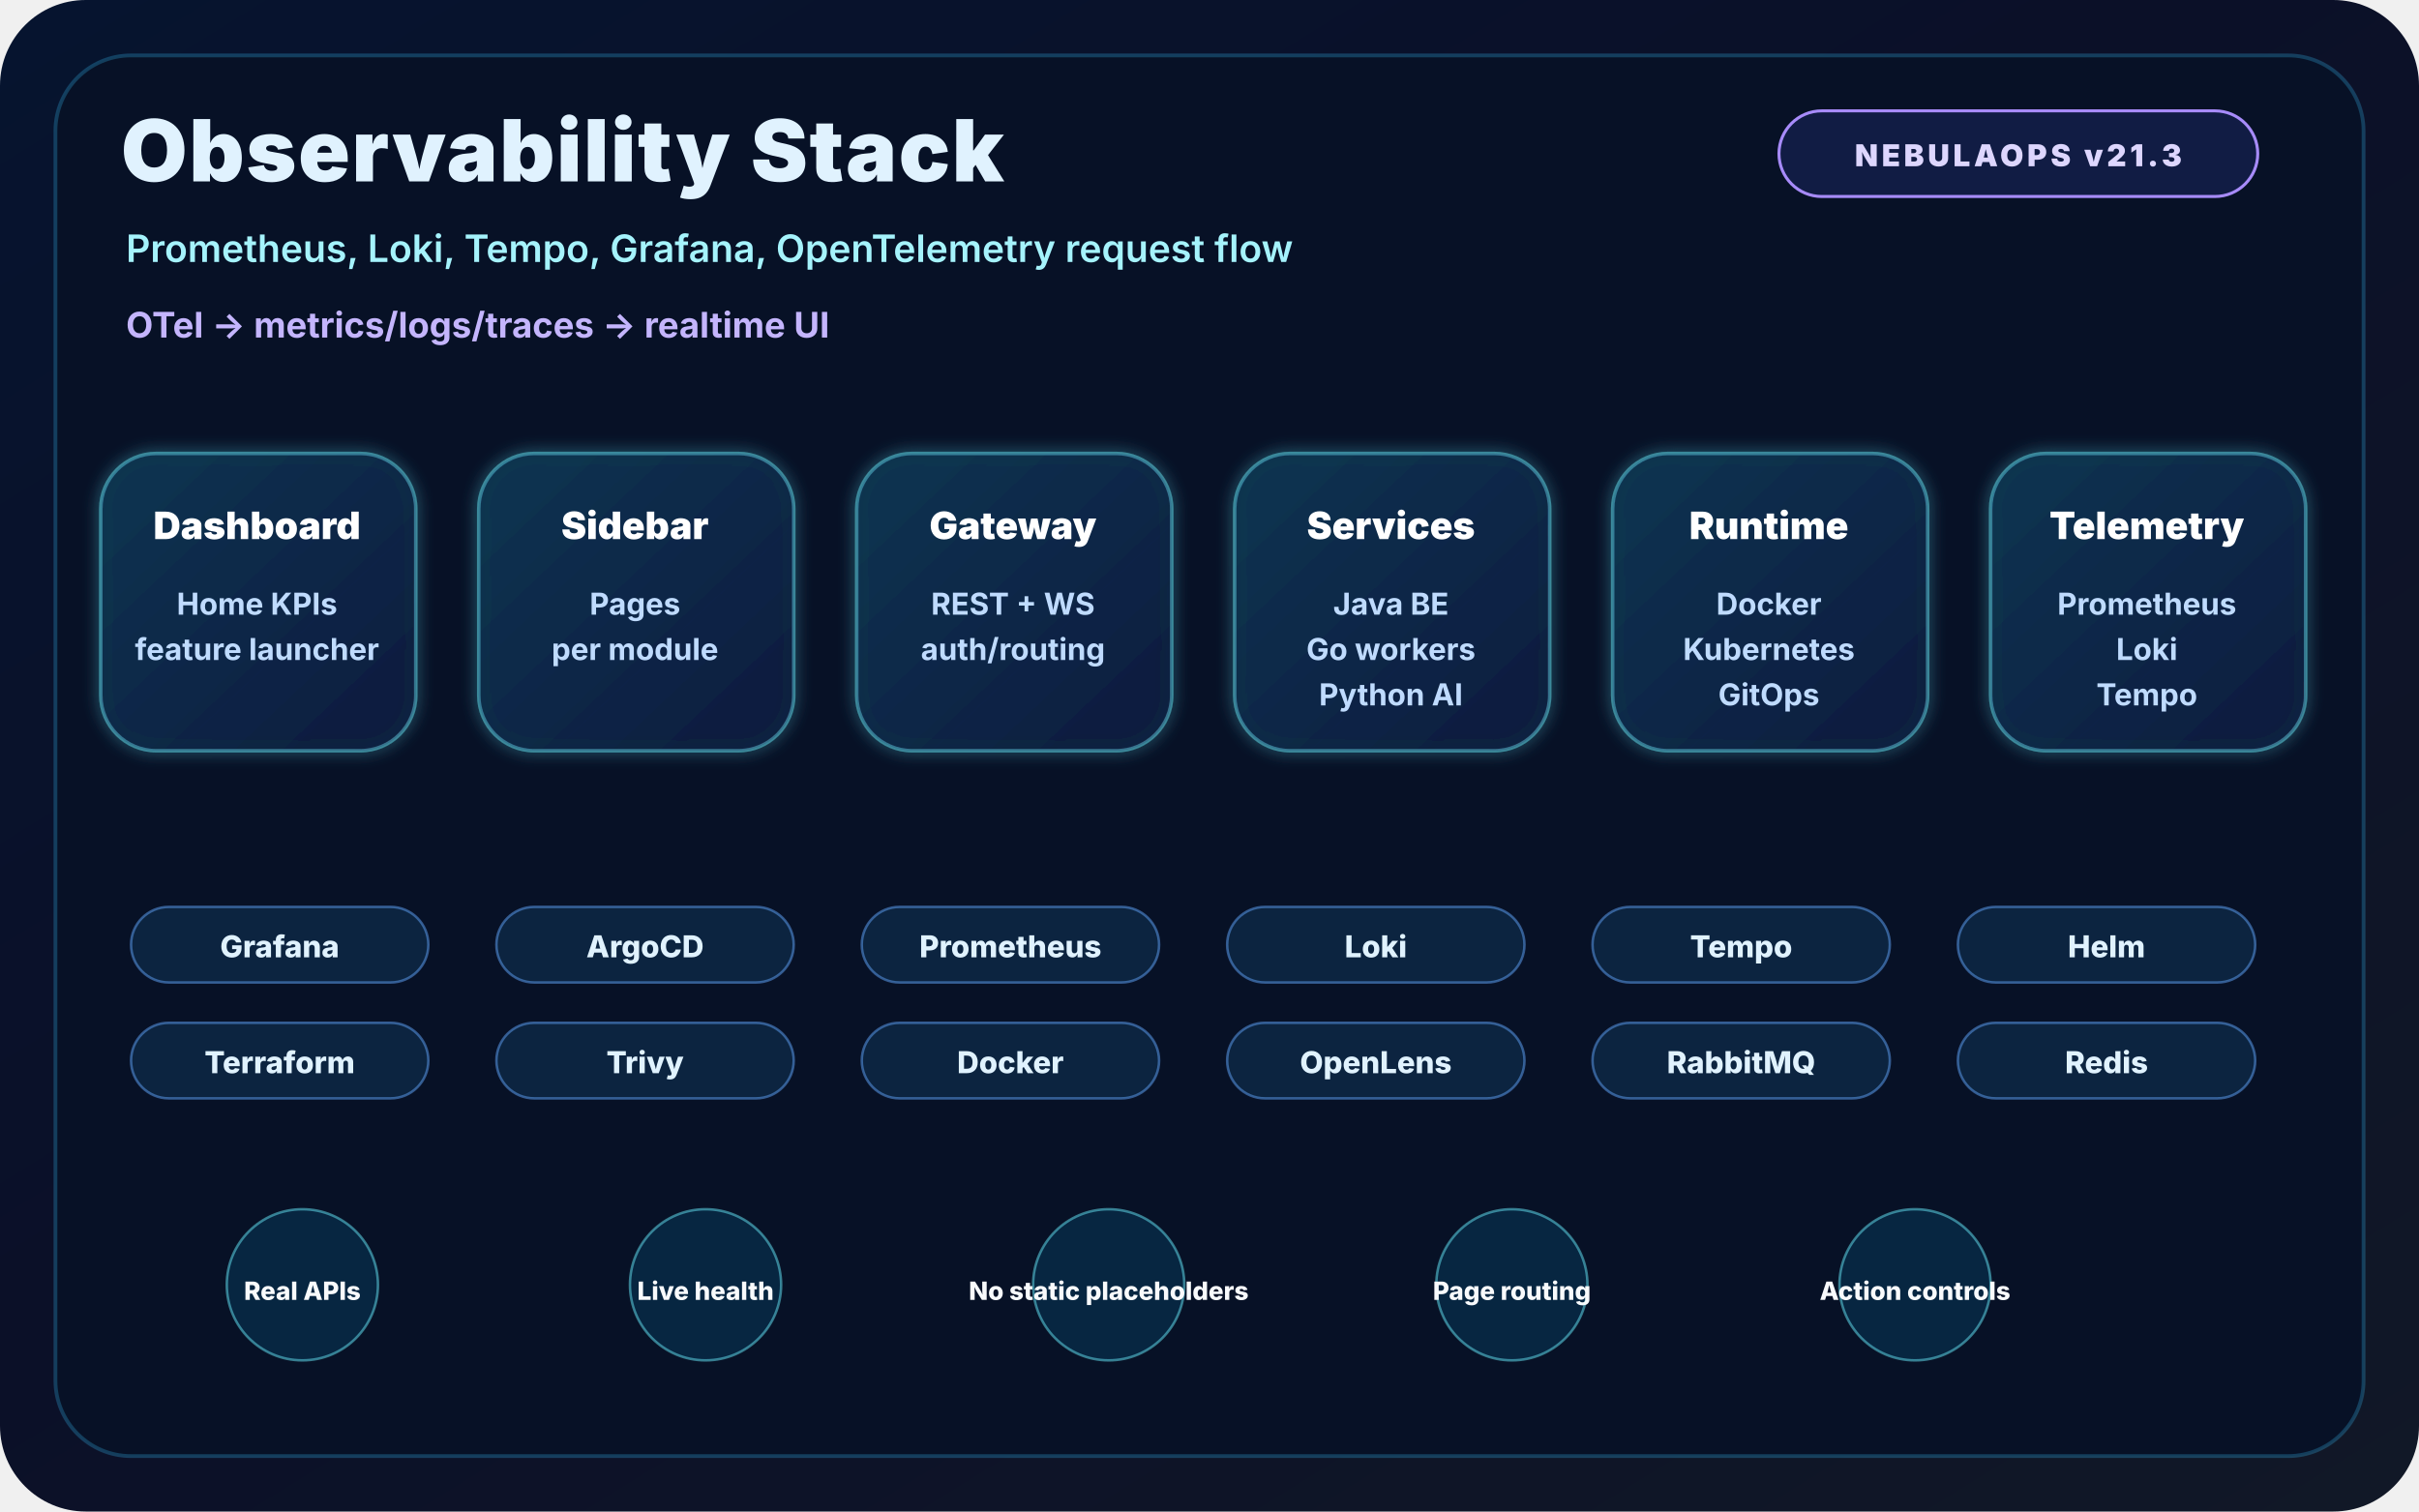
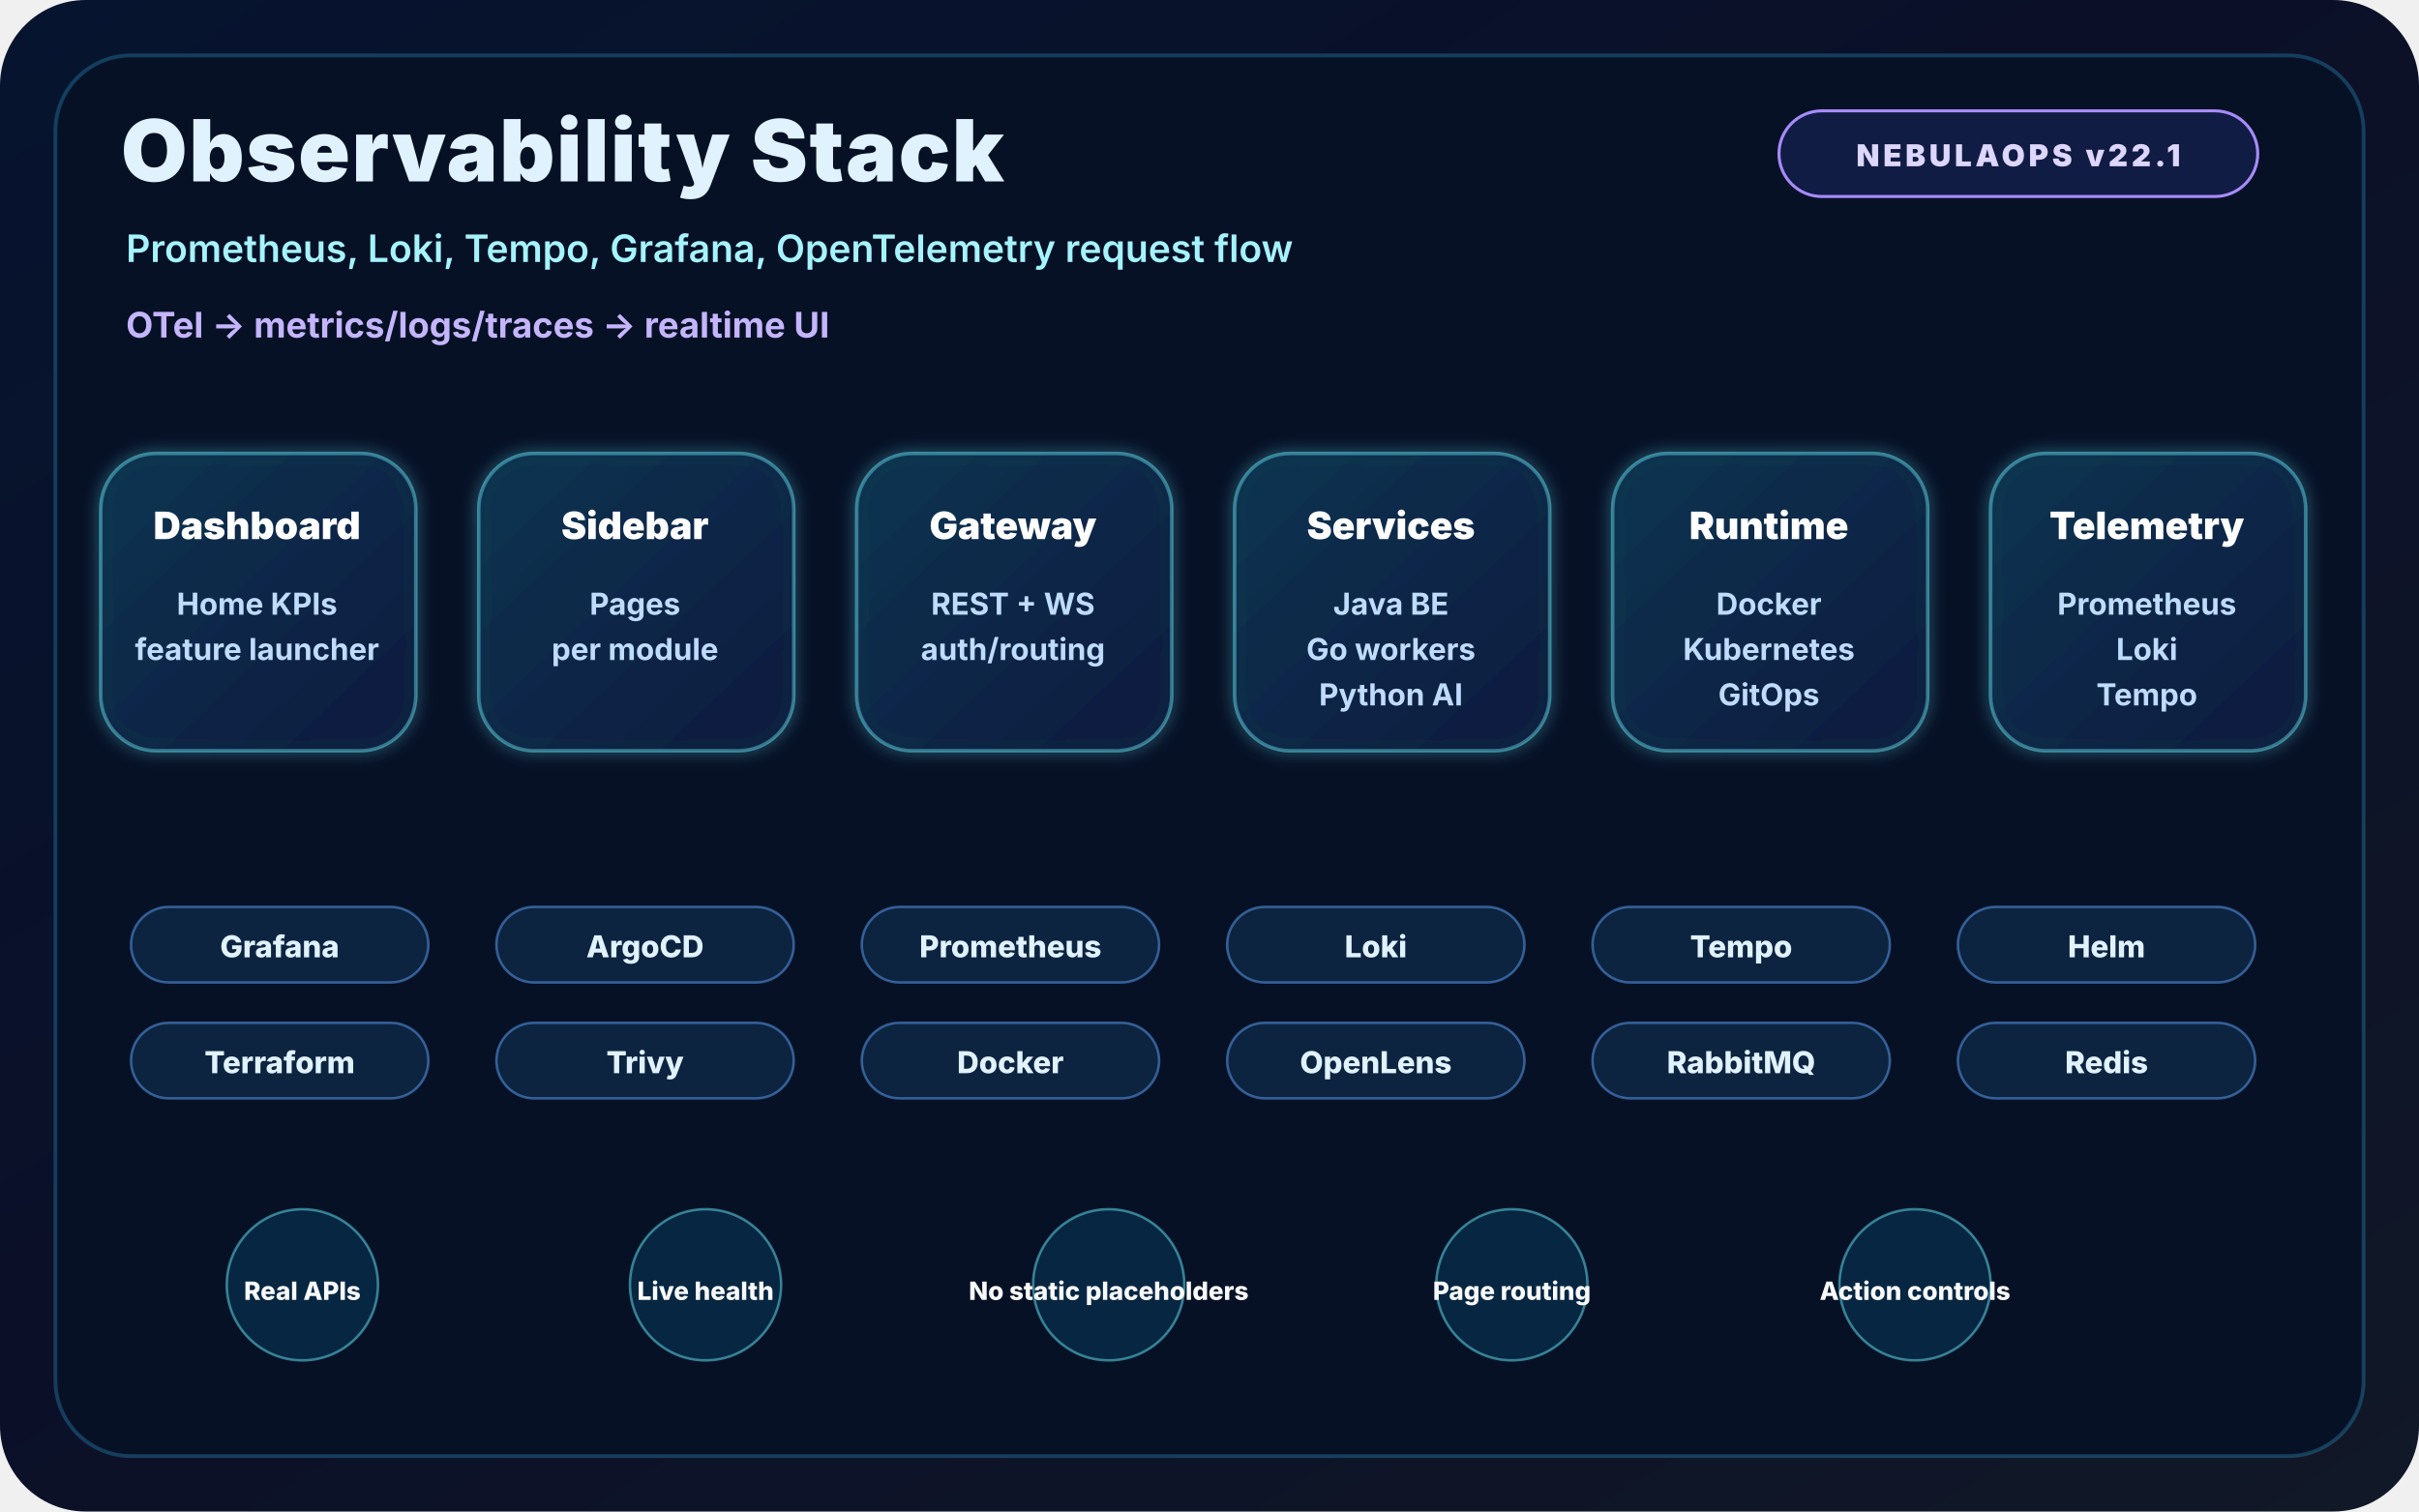
- <svg xmlns="http://www.w3.org/2000/svg" aria-label="NebulaOps v21.3 Observability Stack" role="img" viewBox="0 0 960 600">
+ <svg xmlns="http://www.w3.org/2000/svg" aria-label="NebulaOps v22.1 Observability Stack" role="img" viewBox="0 0 960 600">
  <defs>
    <linearGradient id="bg" x1="0" x2="1" y1="0" y2="1">
      <stop offset="0" stop-color="#06142f" />
      <stop offset=".45" stop-color="#0b1028" />
      <stop offset="1" stop-color="#111827" />
    </linearGradient>
    <linearGradient id="card" x1="0" x2="1" y1="0" y2="1">
      <stop offset="0" stop-color="#0f3552" stop-opacity=".96" />
      <stop offset="1" stop-color="#111a3d" stop-opacity=".92" />
    </linearGradient>
    <linearGradient id="accent" x1="0" x2="1" y1="0" y2="0">
      <stop offset="0" stop-color="#38bdf8" />
      <stop offset=".5" stop-color="#8b5cf6" />
      <stop offset="1" stop-color="#22d3ee" />
    </linearGradient>
    <filter id="glow">
      <feGaussianBlur result="b" stdDeviation="3" />
      <feMerge>
        <feMergeNode in="b" />
        <feMergeNode in="SourceGraphic" />
      </feMerge>
    </filter>
    <style>
            .bg {
                fill: url(#bg)
            }

            .panel {
                fill: #071126;
                stroke: #38bdf8;
                stroke-opacity: .26;
                stroke-width: 1.5
            }

            .node rect {
                fill: url(#card);
                stroke: #67e8f9;
                stroke-opacity: .42;
                stroke-width: 1.4;
                filter: url(#glow)
            }

            .link {
                fill: none;
                stroke: url(#accent);
                stroke-width: 4;
                stroke-linecap: round;
                stroke-dasharray: 9 9;
                opacity: .8
            }

            .title {
                font: 900 34px Inter, Arial, sans-serif;
                fill: #e0f2fe;
                letter-spacing: .02em
            }

            .sub {
                font: 600 15px Inter, Arial, sans-serif;
                fill: #a5f3fc
            }

            .flow {
                font: 700 14px Inter, Arial, sans-serif;
                fill: #c4b5fd
            }

            .h {
                font: 900 15px Inter, Arial, sans-serif;
                fill: #fff
            }

            .b {
                font: 700 12px Inter, Arial, sans-serif;
                fill: #bfdbfe
            }

            .chip {
                fill: #0c2440;
                stroke: #60a5fa;
                stroke-opacity: .5
            }

            .chipText {
                font: 800 12px Inter, Arial, sans-serif;
                fill: #e0f2fe
            }

            .pulse {
                fill: #0ea5e9;
                fill-opacity: .14;
                stroke: #67e8f9;
                stroke-opacity: .5
            }

            .small {
                font: 800 10px Inter, Arial, sans-serif;
                fill: #f8fafc
            }

            .badge {
                fill: #111c44;
                stroke: #a78bfa;
                stroke-width: 1.2
            }

            .badgeText {
                font: 900 12px Inter, Arial, sans-serif;
                fill: #ddd6fe;
                letter-spacing: .12em
            }
        </style>
  </defs>
  <rect class="bg" height="600" rx="34" width="960" />
  <rect class="panel" height="556" rx="30" width="916" x="22" y="22" />
  <rect class="badge" height="34" rx="17" width="190" x="706" y="44" />
-   <text class="badgeText" text-anchor="middle" x="801" y="66">NEBULAOPS v21.3</text>
+   <text class="badgeText" text-anchor="middle" x="801" y="66">NEBULAOPS v22.1</text>
  <text class="title" x="48" y="72">Observability Stack</text>
  <text class="sub" x="50" y="104">Prometheus, Loki, Tempo, Grafana, OpenTelemetry request flow</text>
  <text class="flow" x="50" y="134">OTel → metrics/logs/traces → realtime UI</text>
  <g class="node" transform="translate(40,180)">
    <rect height="118" rx="22" width="125" />
    <text class="h" text-anchor="middle" x="62" y="34">Dashboard</text>
    <text class="b" dy="0" text-anchor="middle" x="62" y="64">Home KPIs</text>
    <text class="b" dy="18" text-anchor="middle" x="62" y="64">feature launcher</text>
  </g>
  <path class="link" d="M165 239 C 185 239 170 239 190 239" />
  <g class="node" transform="translate(190,180)">
    <rect height="118" rx="22" width="125" />
    <text class="h" text-anchor="middle" x="62" y="34">Sidebar</text>
    <text class="b" dy="0" text-anchor="middle" x="62" y="64">Pages</text>
    <text class="b" dy="18" text-anchor="middle" x="62" y="64">per module</text>
  </g>
  <path class="link" d="M315 239 C 335 239 320 239 340 239" />
  <g class="node" transform="translate(340,180)">
    <rect height="118" rx="22" width="125" />
    <text class="h" text-anchor="middle" x="62" y="34">Gateway</text>
    <text class="b" dy="0" text-anchor="middle" x="62" y="64">REST + WS</text>
    <text class="b" dy="18" text-anchor="middle" x="62" y="64">auth/routing</text>
  </g>
  <path class="link" d="M465 239 C 485 239 470 239 490 239" />
  <g class="node" transform="translate(490,180)">
    <rect height="118" rx="22" width="125" />
    <text class="h" text-anchor="middle" x="62" y="34">Services</text>
    <text class="b" dy="0" text-anchor="middle" x="62" y="64">Java BE</text>
    <text class="b" dy="18" text-anchor="middle" x="62" y="64">Go workers</text>
    <text class="b" dy="36" text-anchor="middle" x="62" y="64">Python AI</text>
  </g>
  <path class="link" d="M615 239 C 635 239 620 239 640 239" />
  <g class="node" transform="translate(640,180)">
    <rect height="118" rx="22" width="125" />
    <text class="h" text-anchor="middle" x="62" y="34">Runtime</text>
    <text class="b" dy="0" text-anchor="middle" x="62" y="64">Docker</text>
    <text class="b" dy="18" text-anchor="middle" x="62" y="64">Kubernetes</text>
    <text class="b" dy="36" text-anchor="middle" x="62" y="64">GitOps</text>
  </g>
  <path class="link" d="M765 239 C 785 239 770 239 790 239" />
  <g class="node" transform="translate(790,180)">
    <rect height="118" rx="22" width="125" />
    <text class="h" text-anchor="middle" x="62" y="34">Telemetry</text>
    <text class="b" dy="0" text-anchor="middle" x="62" y="64">Prometheus</text>
    <text class="b" dy="18" text-anchor="middle" x="62" y="64">Loki</text>
    <text class="b" dy="36" text-anchor="middle" x="62" y="64">Tempo</text>
  </g>
  <rect class="chip" height="30" rx="15" width="118" x="52" y="360" />
  <text class="chipText" dy="0" text-anchor="middle" x="111" y="380">Grafana</text>
  <rect class="chip" height="30" rx="15" width="118" x="197" y="360" />
  <text class="chipText" dy="0" text-anchor="middle" x="256" y="380">ArgoCD</text>
  <rect class="chip" height="30" rx="15" width="118" x="342" y="360" />
  <text class="chipText" dy="0" text-anchor="middle" x="401" y="380">Prometheus</text>
  <rect class="chip" height="30" rx="15" width="118" x="487" y="360" />
  <text class="chipText" dy="0" text-anchor="middle" x="546" y="380">Loki</text>
  <rect class="chip" height="30" rx="15" width="118" x="632" y="360" />
  <text class="chipText" dy="0" text-anchor="middle" x="691" y="380">Tempo</text>
  <rect class="chip" height="30" rx="15" width="118" x="777" y="360" />
  <text class="chipText" dy="0" text-anchor="middle" x="836" y="380">Helm</text>
  <rect class="chip" height="30" rx="15" width="118" x="52" y="406" />
  <text class="chipText" dy="46" text-anchor="middle" x="111" y="380">Terraform</text>
  <rect class="chip" height="30" rx="15" width="118" x="197" y="406" />
  <text class="chipText" dy="46" text-anchor="middle" x="256" y="380">Trivy</text>
  <rect class="chip" height="30" rx="15" width="118" x="342" y="406" />
  <text class="chipText" dy="46" text-anchor="middle" x="401" y="380">Docker</text>
  <rect class="chip" height="30" rx="15" width="118" x="487" y="406" />
  <text class="chipText" dy="46" text-anchor="middle" x="546" y="380">OpenLens</text>
  <rect class="chip" height="30" rx="15" width="118" x="632" y="406" />
  <text class="chipText" dy="46" text-anchor="middle" x="691" y="380">RabbitMQ</text>
  <rect class="chip" height="30" rx="15" width="118" x="777" y="406" />
  <text class="chipText" dy="46" text-anchor="middle" x="836" y="380">Redis</text>
  <circle class="pulse" cx="120" cy="510" r="30" />
  <text class="small" text-anchor="middle" x="120" y="516">Real APIs</text>
  <circle class="pulse" cx="280" cy="510" r="30" />
  <text class="small" text-anchor="middle" x="280" y="516">Live health</text>
  <circle class="pulse" cx="440" cy="510" r="30" />
  <text class="small" text-anchor="middle" x="440" y="516">No static placeholders</text>
  <circle class="pulse" cx="600" cy="510" r="30" />
  <text class="small" text-anchor="middle" x="600" y="516">Page routing</text>
  <circle class="pulse" cx="760" cy="510" r="30" />
  <text class="small" text-anchor="middle" x="760" y="516">Action controls</text>
</svg>
